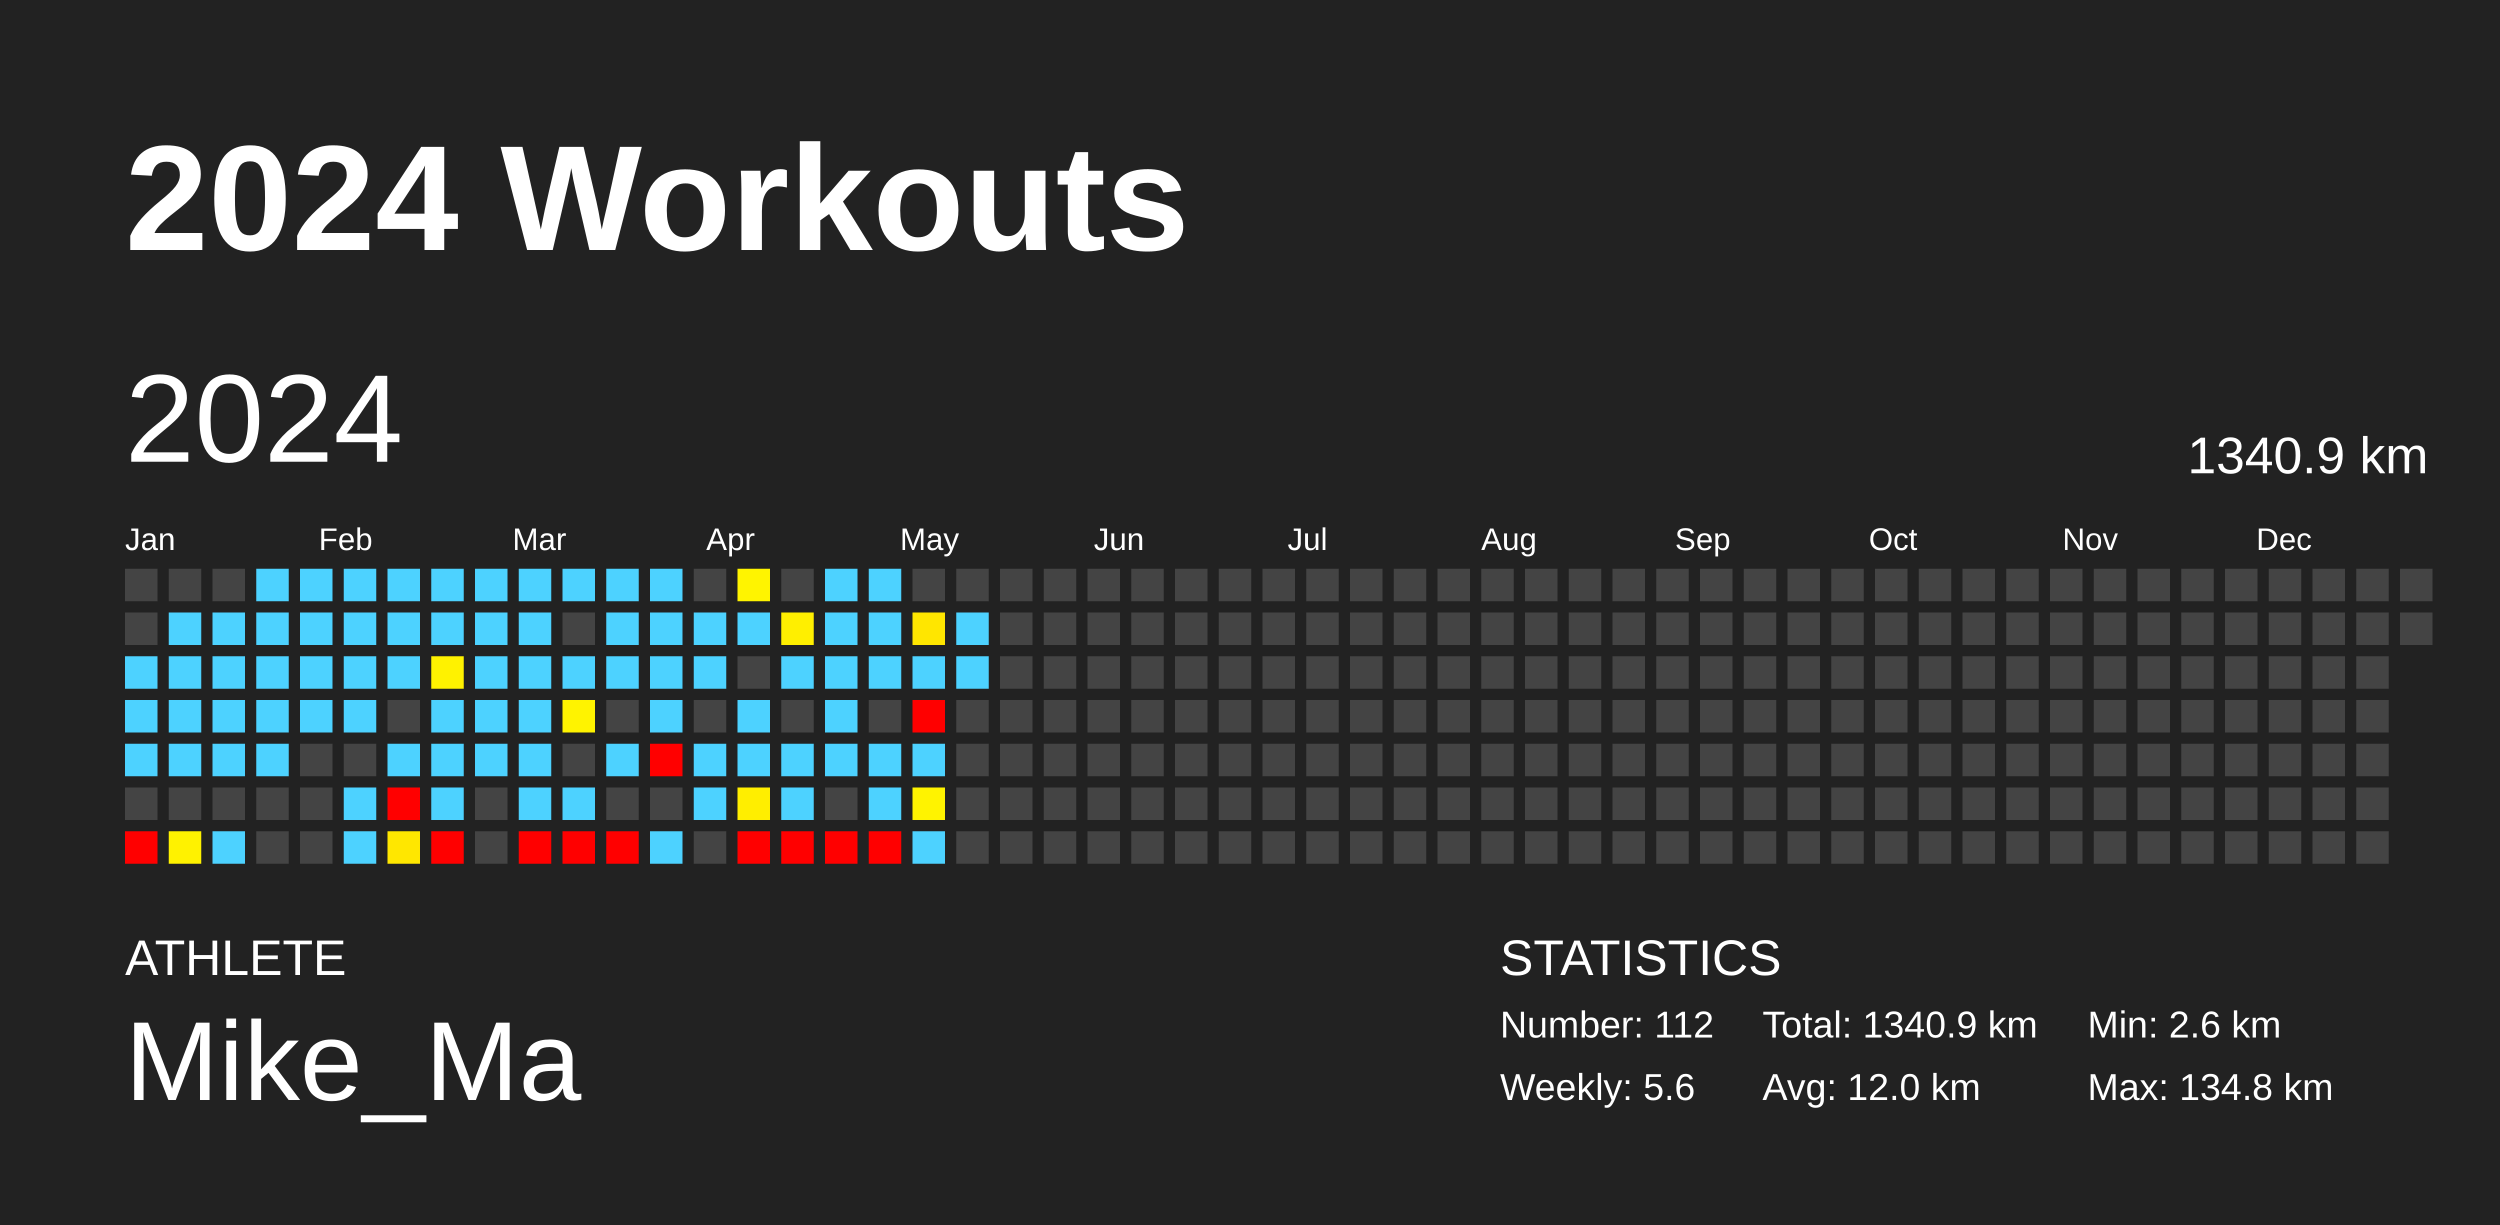
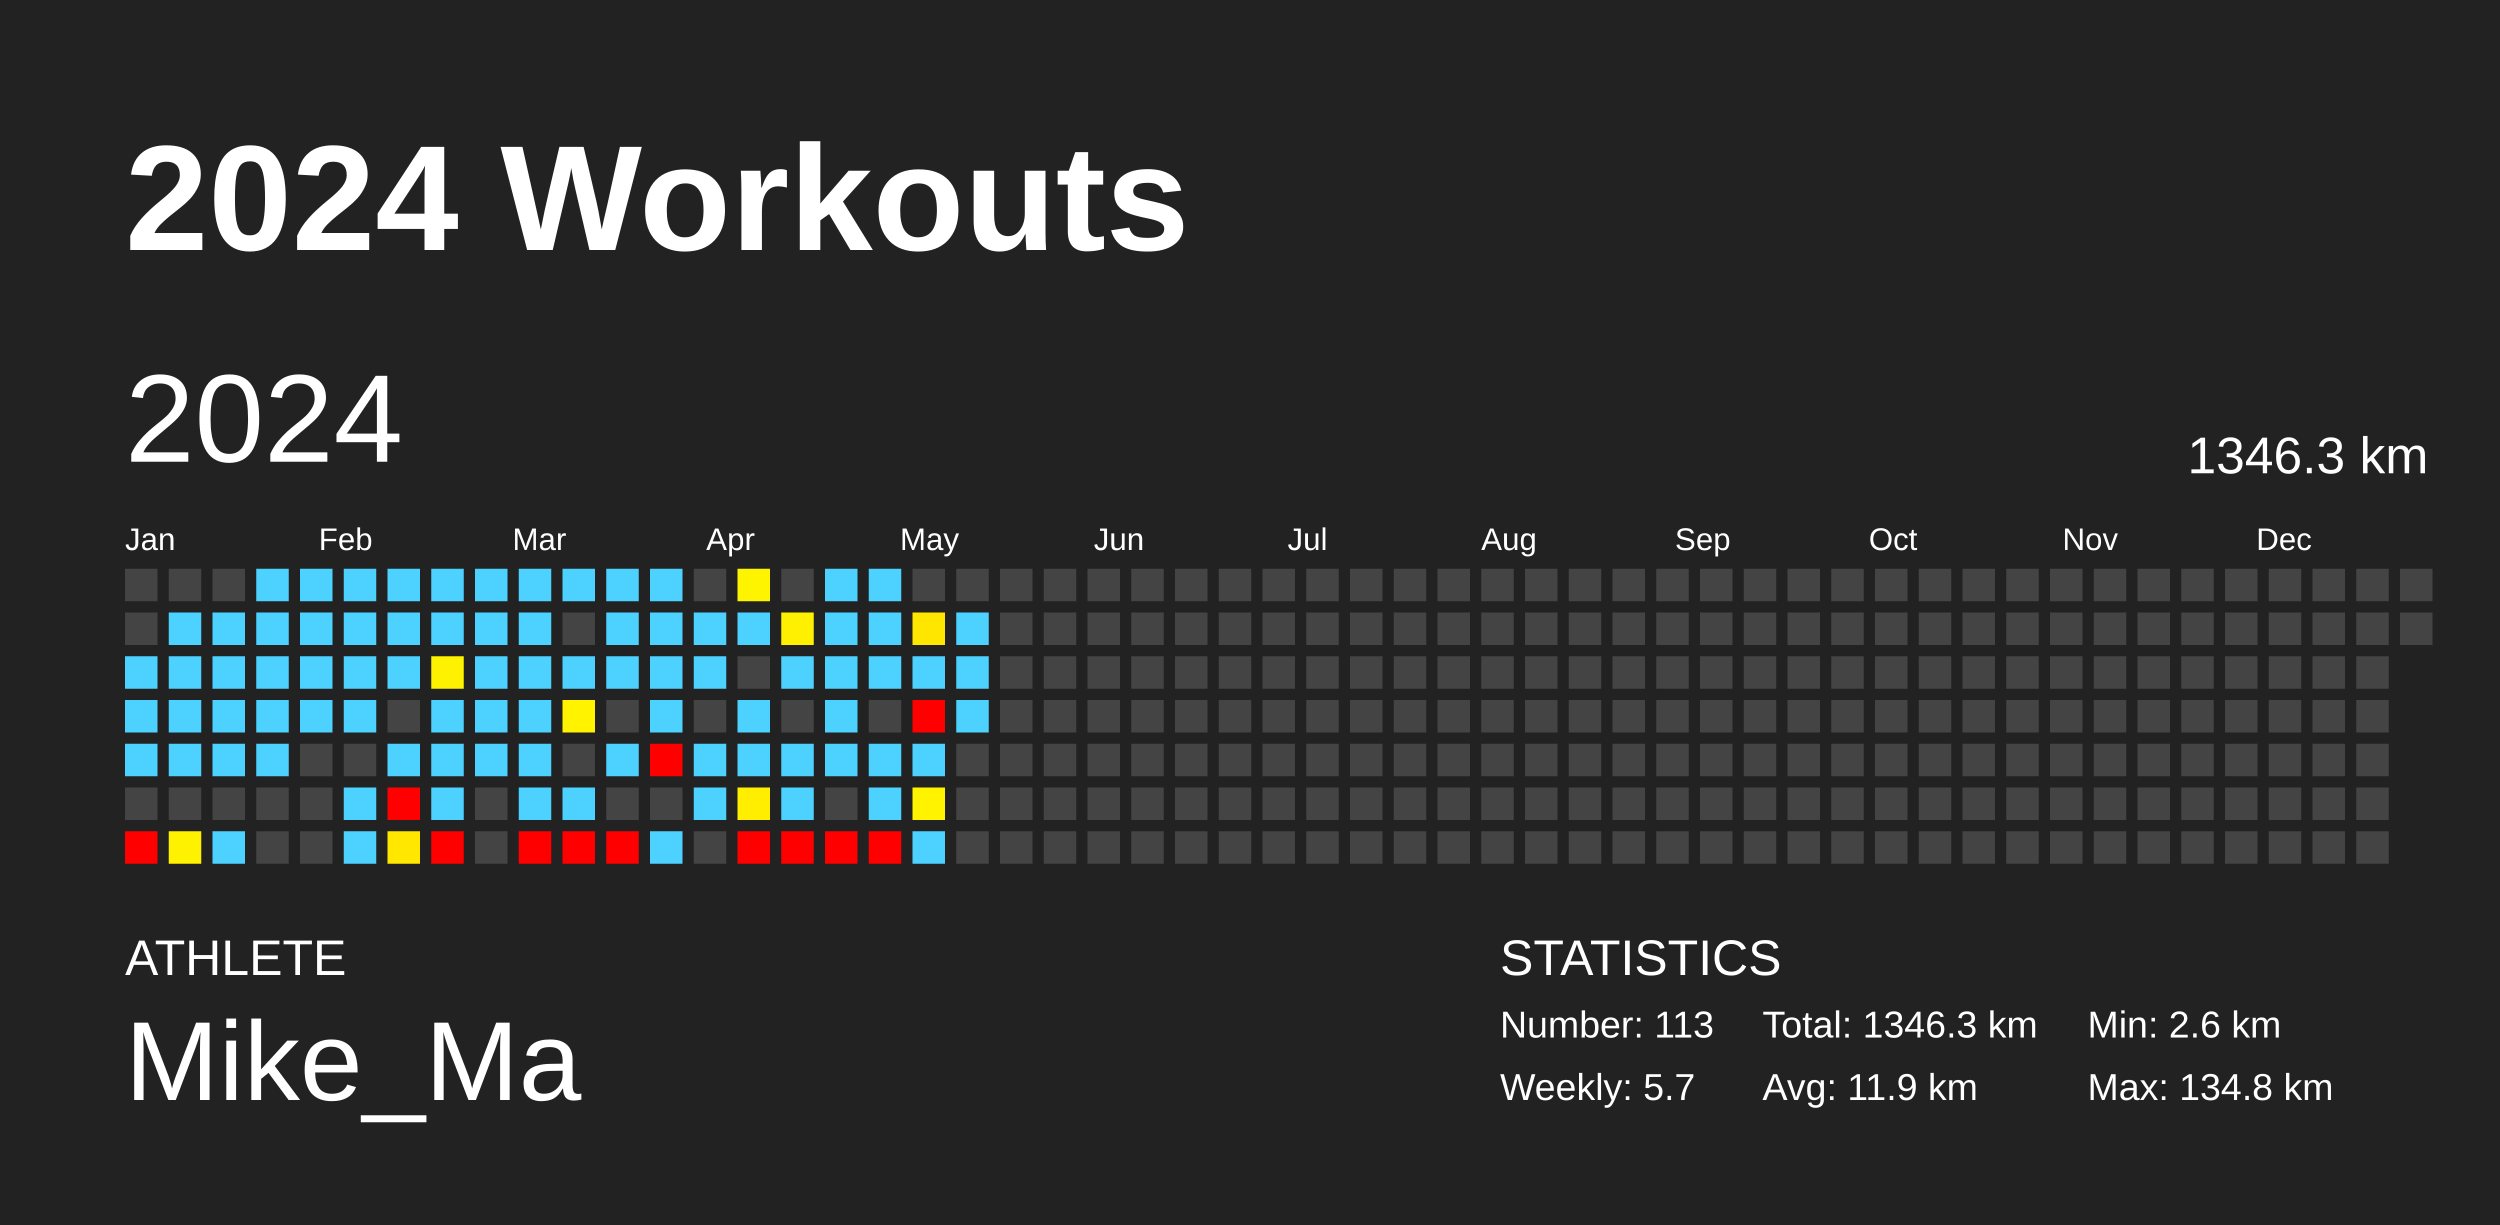
<svg xmlns="http://www.w3.org/2000/svg" baseProfile="full" height="98mm" version="1.1" viewBox="0,0,200,98" width="200mm">
  <defs />
  <rect fill="#222222" height="98" width="200" x="0" y="0" />
  <text fill="#FFFFFF" style="font-size:12px; font-family:Arial; font-weight:bold;" x="10" y="20">2024 Workouts</text>
  <text fill="#FFFFFF" style="font-size:4px; font-family:Arial" x="10" y="78">ATHLETE</text>
  <text fill="#FFFFFF" style="font-size:9px; font-family:Arial" x="10" y="88">Mike_Ma</text>
  <text fill="#FFFFFF" style="font-size:4px; font-family:Arial" x="120" y="78">STATISTICS</text>
-   <text fill="#FFFFFF" style="font-size:3px; font-family:Arial" x="120" y="83">Number: 112</text>
-   <text fill="#FFFFFF" style="font-size:3px; font-family:Arial" x="120" y="88">Weekly: 5.6</text>
-   <text fill="#FFFFFF" style="font-size:3px; font-family:Arial" x="141" y="83">Total: 1340.9 km</text>
-   <text fill="#FFFFFF" style="font-size:3px; font-family:Arial" x="141" y="88">Avg: 12.0 km</text>
+   <text fill="#FFFFFF" style="font-size:3px; font-family:Arial" x="120" y="83">Number: 113</text>
+   <text fill="#FFFFFF" style="font-size:3px; font-family:Arial" x="120" y="88">Weekly: 5.7</text>
+   <text fill="#FFFFFF" style="font-size:3px; font-family:Arial" x="141" y="83">Total: 1346.3 km</text>
+   <text fill="#FFFFFF" style="font-size:3px; font-family:Arial" x="141" y="88">Avg: 11.9 km</text>
  <text fill="#FFFFFF" style="font-size:3px; font-family:Arial" x="167" y="83">Min: 2.6 km</text>
  <text fill="#FFFFFF" style="font-size:3px; font-family:Arial" x="167" y="88">Max: 134.8 km</text>
  <text dominant-baseline="hanging" fill="#FFFFFF" style="font-size:10.0px; font-family:Arial;" x="10" y="30">2024</text>
-   <text dominant-baseline="hanging" fill="#FFFFFF" style="font-size:4.125px; font-family:Arial;" x="175" y="35">1340.9 km</text>
+   <text dominant-baseline="hanging" fill="#FFFFFF" style="font-size:4.125px; font-family:Arial;" x="175" y="35">1346.3 km</text>
  <text fill="#FFFFFF" style="font-size:2.5px; font-family:Arial" x="10.0" y="44">Jan</text>
  <text fill="#FFFFFF" style="font-size:2.5px; font-family:Arial" x="25.5" y="44">Feb</text>
  <text fill="#FFFFFF" style="font-size:2.5px; font-family:Arial" x="41.0" y="44">Mar</text>
  <text fill="#FFFFFF" style="font-size:2.5px; font-family:Arial" x="56.5" y="44">Apr</text>
  <text fill="#FFFFFF" style="font-size:2.5px; font-family:Arial" x="72.0" y="44">May</text>
  <text fill="#FFFFFF" style="font-size:2.5px; font-family:Arial" x="87.5" y="44">Jun</text>
  <text fill="#FFFFFF" style="font-size:2.5px; font-family:Arial" x="103.0" y="44">Jul</text>
  <text fill="#FFFFFF" style="font-size:2.5px; font-family:Arial" x="118.5" y="44">Aug</text>
  <text fill="#FFFFFF" style="font-size:2.5px; font-family:Arial" x="134.0" y="44">Sep</text>
  <text fill="#FFFFFF" style="font-size:2.5px; font-family:Arial" x="149.5" y="44">Oct</text>
  <text fill="#FFFFFF" style="font-size:2.5px; font-family:Arial" x="165.0" y="44">Nov</text>
  <text fill="#FFFFFF" style="font-size:2.5px; font-family:Arial" x="180.5" y="44">Dec</text>
  <rect fill="#444444" height="2.6" width="2.6" x="10.0" y="45.5" />
  <rect fill="#444444" height="2.6" width="2.6" x="10.0" y="49.0" />
  <rect fill="#4dd2ff" height="2.6" width="2.6" x="10.0" y="52.5" />
  <rect fill="#4dd2ff" height="2.6" width="2.6" x="10.0" y="56.0" />
  <rect fill="#4dd2ff" height="2.6" width="2.6" x="10.0" y="59.5" />
  <rect fill="#444444" height="2.6" width="2.6" x="10.0" y="63.0" />
  <rect fill="red" height="2.6" width="2.6" x="10.0" y="66.5" />
  <rect fill="#444444" height="2.6" width="2.6" x="13.5" y="45.5" />
  <rect fill="#4dd2ff" height="2.6" width="2.6" x="13.5" y="49.0" />
  <rect fill="#4dd2ff" height="2.6" width="2.6" x="13.5" y="52.5" />
  <rect fill="#4dd2ff" height="2.6" width="2.6" x="13.5" y="56.0" />
  <rect fill="#4dd2ff" height="2.6" width="2.6" x="13.5" y="59.5" />
  <rect fill="#444444" height="2.6" width="2.6" x="13.5" y="63.0" />
  <rect fill="#fff200" height="2.6" width="2.6" x="13.5" y="66.5" />
  <rect fill="#444444" height="2.6" width="2.6" x="17.0" y="45.5" />
  <rect fill="#4dd2ff" height="2.6" width="2.6" x="17.0" y="49.0" />
  <rect fill="#4dd2ff" height="2.6" width="2.6" x="17.0" y="52.5" />
  <rect fill="#4dd2ff" height="2.6" width="2.6" x="17.0" y="56.0" />
  <rect fill="#4dd2ff" height="2.6" width="2.6" x="17.0" y="59.5" />
  <rect fill="#444444" height="2.6" width="2.6" x="17.0" y="63.0" />
  <rect fill="#4dd2ff" height="2.6" width="2.6" x="17.0" y="66.5" />
  <rect fill="#4dd2ff" height="2.6" width="2.6" x="20.5" y="45.5" />
  <rect fill="#4dd2ff" height="2.6" width="2.6" x="20.5" y="49.0" />
  <rect fill="#4dd2ff" height="2.6" width="2.6" x="20.5" y="52.5" />
  <rect fill="#4dd2ff" height="2.6" width="2.6" x="20.5" y="56.0" />
  <rect fill="#4dd2ff" height="2.6" width="2.6" x="20.5" y="59.5" />
  <rect fill="#444444" height="2.6" width="2.6" x="20.5" y="63.0" />
  <rect fill="#444444" height="2.6" width="2.6" x="20.5" y="66.5" />
  <rect fill="#4dd2ff" height="2.6" width="2.6" x="24.0" y="45.5" />
  <rect fill="#4dd2ff" height="2.6" width="2.6" x="24.0" y="49.0" />
  <rect fill="#4dd2ff" height="2.6" width="2.6" x="24.0" y="52.5" />
  <rect fill="#4dd2ff" height="2.6" width="2.6" x="24.0" y="56.0" />
  <rect fill="#444444" height="2.6" width="2.6" x="24.0" y="59.5" />
  <rect fill="#444444" height="2.6" width="2.6" x="24.0" y="63.0" />
  <rect fill="#444444" height="2.6" width="2.6" x="24.0" y="66.5" />
  <rect fill="#4dd2ff" height="2.6" width="2.6" x="27.5" y="45.5" />
  <rect fill="#4dd2ff" height="2.6" width="2.6" x="27.5" y="49.0" />
  <rect fill="#4dd2ff" height="2.6" width="2.6" x="27.5" y="52.5" />
  <rect fill="#4dd2ff" height="2.6" width="2.6" x="27.5" y="56.0" />
  <rect fill="#444444" height="2.6" width="2.6" x="27.5" y="59.5" />
  <rect fill="#4dd2ff" height="2.6" width="2.6" x="27.5" y="63.0" />
  <rect fill="#4dd2ff" height="2.6" width="2.6" x="27.5" y="66.5" />
  <rect fill="#4dd2ff" height="2.6" width="2.6" x="31.0" y="45.5" />
  <rect fill="#4dd2ff" height="2.6" width="2.6" x="31.0" y="49.0" />
  <rect fill="#4dd2ff" height="2.6" width="2.6" x="31.0" y="52.5" />
  <rect fill="#444444" height="2.6" width="2.6" x="31.0" y="56.0" />
  <rect fill="#4dd2ff" height="2.6" width="2.6" x="31.0" y="59.5" />
  <rect fill="red" height="2.6" width="2.6" x="31.0" y="63.0" />
  <rect fill="#ffe700" height="2.6" width="2.6" x="31.0" y="66.5" />
  <rect fill="#4dd2ff" height="2.6" width="2.6" x="34.5" y="45.5" />
  <rect fill="#4dd2ff" height="2.6" width="2.6" x="34.5" y="49.0" />
  <rect fill="#fff200" height="2.6" width="2.6" x="34.5" y="52.5" />
  <rect fill="#4dd2ff" height="2.6" width="2.6" x="34.5" y="56.0" />
  <rect fill="#4dd2ff" height="2.6" width="2.6" x="34.5" y="59.5" />
  <rect fill="#4dd2ff" height="2.6" width="2.6" x="34.5" y="63.0" />
  <rect fill="red" height="2.6" width="2.6" x="34.5" y="66.5" />
  <rect fill="#4dd2ff" height="2.6" width="2.6" x="38.0" y="45.5" />
  <rect fill="#4dd2ff" height="2.6" width="2.6" x="38.0" y="49.0" />
  <rect fill="#4dd2ff" height="2.6" width="2.6" x="38.0" y="52.5" />
  <rect fill="#4dd2ff" height="2.6" width="2.6" x="38.0" y="56.0" />
  <rect fill="#4dd2ff" height="2.6" width="2.6" x="38.0" y="59.5" />
  <rect fill="#444444" height="2.6" width="2.6" x="38.0" y="63.0" />
  <rect fill="#444444" height="2.6" width="2.6" x="38.0" y="66.5" />
  <rect fill="#4dd2ff" height="2.6" width="2.6" x="41.5" y="45.5" />
  <rect fill="#4dd2ff" height="2.6" width="2.6" x="41.5" y="49.0" />
  <rect fill="#4dd2ff" height="2.6" width="2.6" x="41.5" y="52.5" />
  <rect fill="#4dd2ff" height="2.6" width="2.6" x="41.5" y="56.0" />
  <rect fill="#4dd2ff" height="2.6" width="2.6" x="41.5" y="59.5" />
  <rect fill="#4dd2ff" height="2.6" width="2.6" x="41.5" y="63.0" />
  <rect fill="red" height="2.6" width="2.6" x="41.5" y="66.5" />
  <rect fill="#4dd2ff" height="2.6" width="2.6" x="45.0" y="45.5" />
  <rect fill="#444444" height="2.6" width="2.6" x="45.0" y="49.0" />
  <rect fill="#4dd2ff" height="2.6" width="2.6" x="45.0" y="52.5" />
  <rect fill="#fff300" height="2.6" width="2.6" x="45.0" y="56.0" />
  <rect fill="#444444" height="2.6" width="2.6" x="45.0" y="59.5" />
  <rect fill="#4dd2ff" height="2.6" width="2.6" x="45.0" y="63.0" />
  <rect fill="red" height="2.6" width="2.6" x="45.0" y="66.5" />
  <rect fill="#4dd2ff" height="2.6" width="2.6" x="48.5" y="45.5" />
  <rect fill="#4dd2ff" height="2.6" width="2.6" x="48.5" y="49.0" />
  <rect fill="#4dd2ff" height="2.6" width="2.6" x="48.5" y="52.5" />
  <rect fill="#444444" height="2.6" width="2.6" x="48.5" y="56.0" />
  <rect fill="#4dd2ff" height="2.6" width="2.6" x="48.5" y="59.5" />
  <rect fill="#444444" height="2.6" width="2.6" x="48.5" y="63.0" />
  <rect fill="red" height="2.6" width="2.6" x="48.5" y="66.5" />
  <rect fill="#4dd2ff" height="2.6" width="2.6" x="52.0" y="45.5" />
  <rect fill="#4dd2ff" height="2.6" width="2.6" x="52.0" y="49.0" />
  <rect fill="#4dd2ff" height="2.6" width="2.6" x="52.0" y="52.5" />
  <rect fill="#4dd2ff" height="2.6" width="2.6" x="52.0" y="56.0" />
  <rect fill="red" height="2.6" width="2.6" x="52.0" y="59.5" />
  <rect fill="#444444" height="2.6" width="2.6" x="52.0" y="63.0" />
  <rect fill="#4dd2ff" height="2.6" width="2.6" x="52.0" y="66.5" />
  <rect fill="#444444" height="2.6" width="2.6" x="55.5" y="45.5" />
  <rect fill="#4dd2ff" height="2.6" width="2.6" x="55.5" y="49.0" />
  <rect fill="#4dd2ff" height="2.6" width="2.6" x="55.5" y="52.5" />
  <rect fill="#444444" height="2.6" width="2.6" x="55.5" y="56.0" />
  <rect fill="#4dd2ff" height="2.6" width="2.6" x="55.5" y="59.5" />
  <rect fill="#4dd2ff" height="2.6" width="2.6" x="55.5" y="63.0" />
  <rect fill="#444444" height="2.6" width="2.6" x="55.5" y="66.5" />
  <rect fill="#fff400" height="2.6" width="2.6" x="59.0" y="45.5" />
  <rect fill="#4dd2ff" height="2.6" width="2.6" x="59.0" y="49.0" />
  <rect fill="#444444" height="2.6" width="2.6" x="59.0" y="52.5" />
  <rect fill="#4dd2ff" height="2.6" width="2.6" x="59.0" y="56.0" />
  <rect fill="#4dd2ff" height="2.6" width="2.6" x="59.0" y="59.5" />
  <rect fill="#ffee00" height="2.6" width="2.6" x="59.0" y="63.0" />
  <rect fill="red" height="2.6" width="2.6" x="59.0" y="66.5" />
  <rect fill="#444444" height="2.6" width="2.6" x="62.5" y="45.5" />
  <rect fill="#ffef00" height="2.6" width="2.6" x="62.5" y="49.0" />
  <rect fill="#4dd2ff" height="2.6" width="2.6" x="62.5" y="52.5" />
  <rect fill="#444444" height="2.6" width="2.6" x="62.5" y="56.0" />
  <rect fill="#4dd2ff" height="2.6" width="2.6" x="62.5" y="59.5" />
  <rect fill="#4dd2ff" height="2.6" width="2.6" x="62.5" y="63.0" />
  <rect fill="red" height="2.6" width="2.6" x="62.5" y="66.5" />
  <rect fill="#4dd2ff" height="2.6" width="2.6" x="66.0" y="45.5" />
  <rect fill="#4dd2ff" height="2.6" width="2.6" x="66.0" y="49.0" />
  <rect fill="#4dd2ff" height="2.6" width="2.6" x="66.0" y="52.5" />
  <rect fill="#4dd2ff" height="2.6" width="2.6" x="66.0" y="56.0" />
  <rect fill="#4dd2ff" height="2.6" width="2.6" x="66.0" y="59.5" />
  <rect fill="#444444" height="2.6" width="2.6" x="66.0" y="63.0" />
  <rect fill="red" height="2.6" width="2.6" x="66.0" y="66.5" />
  <rect fill="#4dd2ff" height="2.6" width="2.6" x="69.5" y="45.5" />
  <rect fill="#4dd2ff" height="2.6" width="2.6" x="69.5" y="49.0" />
  <rect fill="#4dd2ff" height="2.6" width="2.6" x="69.5" y="52.5" />
  <rect fill="#444444" height="2.6" width="2.6" x="69.5" y="56.0" />
  <rect fill="#4dd2ff" height="2.6" width="2.6" x="69.5" y="59.5" />
  <rect fill="#4dd2ff" height="2.6" width="2.6" x="69.5" y="63.0" />
  <rect fill="red" height="2.6" width="2.6" x="69.5" y="66.5" />
  <rect fill="#444444" height="2.6" width="2.6" x="73.0" y="45.5" />
  <rect fill="#ffe600" height="2.6" width="2.6" x="73.0" y="49.0" />
  <rect fill="#4dd2ff" height="2.6" width="2.6" x="73.0" y="52.5" />
  <rect fill="red" height="2.6" width="2.6" x="73.0" y="56.0" />
  <rect fill="#4dd2ff" height="2.6" width="2.6" x="73.0" y="59.5" />
  <rect fill="#fff300" height="2.6" width="2.6" x="73.0" y="63.0" />
  <rect fill="#4dd2ff" height="2.6" width="2.6" x="73.0" y="66.5" />
  <rect fill="#444444" height="2.6" width="2.6" x="76.5" y="45.5" />
  <rect fill="#4dd2ff" height="2.6" width="2.6" x="76.5" y="49.0" />
  <rect fill="#4dd2ff" height="2.6" width="2.6" x="76.5" y="52.5" />
-   <rect fill="#444444" height="2.6" width="2.6" x="76.5" y="56.0" />
+   <rect fill="#4dd2ff" height="2.6" width="2.6" x="76.5" y="56.0" />
  <rect fill="#444444" height="2.6" width="2.6" x="76.5" y="59.5" />
  <rect fill="#444444" height="2.6" width="2.6" x="76.5" y="63.0" />
  <rect fill="#444444" height="2.6" width="2.6" x="76.5" y="66.5" />
  <rect fill="#444444" height="2.6" width="2.6" x="80.0" y="45.5" />
  <rect fill="#444444" height="2.6" width="2.6" x="80.0" y="49.0" />
  <rect fill="#444444" height="2.6" width="2.6" x="80.0" y="52.5" />
  <rect fill="#444444" height="2.6" width="2.6" x="80.0" y="56.0" />
  <rect fill="#444444" height="2.6" width="2.6" x="80.0" y="59.5" />
  <rect fill="#444444" height="2.6" width="2.6" x="80.0" y="63.0" />
  <rect fill="#444444" height="2.6" width="2.6" x="80.0" y="66.5" />
  <rect fill="#444444" height="2.6" width="2.6" x="83.5" y="45.5" />
  <rect fill="#444444" height="2.6" width="2.6" x="83.5" y="49.0" />
  <rect fill="#444444" height="2.6" width="2.6" x="83.5" y="52.5" />
  <rect fill="#444444" height="2.6" width="2.6" x="83.5" y="56.0" />
  <rect fill="#444444" height="2.6" width="2.6" x="83.5" y="59.5" />
  <rect fill="#444444" height="2.6" width="2.6" x="83.5" y="63.0" />
  <rect fill="#444444" height="2.6" width="2.6" x="83.5" y="66.5" />
  <rect fill="#444444" height="2.6" width="2.6" x="87.0" y="45.5" />
  <rect fill="#444444" height="2.6" width="2.6" x="87.0" y="49.0" />
  <rect fill="#444444" height="2.6" width="2.6" x="87.0" y="52.5" />
  <rect fill="#444444" height="2.6" width="2.6" x="87.0" y="56.0" />
  <rect fill="#444444" height="2.6" width="2.6" x="87.0" y="59.5" />
  <rect fill="#444444" height="2.6" width="2.6" x="87.0" y="63.0" />
  <rect fill="#444444" height="2.6" width="2.6" x="87.0" y="66.5" />
  <rect fill="#444444" height="2.6" width="2.6" x="90.5" y="45.5" />
  <rect fill="#444444" height="2.6" width="2.6" x="90.5" y="49.0" />
  <rect fill="#444444" height="2.6" width="2.6" x="90.5" y="52.5" />
  <rect fill="#444444" height="2.6" width="2.6" x="90.5" y="56.0" />
  <rect fill="#444444" height="2.6" width="2.6" x="90.5" y="59.5" />
  <rect fill="#444444" height="2.6" width="2.6" x="90.5" y="63.0" />
  <rect fill="#444444" height="2.6" width="2.6" x="90.5" y="66.5" />
  <rect fill="#444444" height="2.6" width="2.6" x="94.0" y="45.5" />
  <rect fill="#444444" height="2.6" width="2.6" x="94.0" y="49.0" />
  <rect fill="#444444" height="2.6" width="2.6" x="94.0" y="52.5" />
  <rect fill="#444444" height="2.6" width="2.6" x="94.0" y="56.0" />
  <rect fill="#444444" height="2.6" width="2.6" x="94.0" y="59.5" />
  <rect fill="#444444" height="2.6" width="2.6" x="94.0" y="63.0" />
  <rect fill="#444444" height="2.6" width="2.6" x="94.0" y="66.5" />
  <rect fill="#444444" height="2.6" width="2.6" x="97.5" y="45.5" />
  <rect fill="#444444" height="2.6" width="2.6" x="97.5" y="49.0" />
  <rect fill="#444444" height="2.6" width="2.6" x="97.5" y="52.5" />
  <rect fill="#444444" height="2.6" width="2.6" x="97.5" y="56.0" />
  <rect fill="#444444" height="2.6" width="2.6" x="97.5" y="59.5" />
  <rect fill="#444444" height="2.6" width="2.6" x="97.5" y="63.0" />
  <rect fill="#444444" height="2.6" width="2.6" x="97.5" y="66.5" />
  <rect fill="#444444" height="2.6" width="2.6" x="101.0" y="45.5" />
  <rect fill="#444444" height="2.6" width="2.6" x="101.0" y="49.0" />
  <rect fill="#444444" height="2.6" width="2.6" x="101.0" y="52.5" />
  <rect fill="#444444" height="2.6" width="2.6" x="101.0" y="56.0" />
  <rect fill="#444444" height="2.6" width="2.6" x="101.0" y="59.5" />
  <rect fill="#444444" height="2.6" width="2.6" x="101.0" y="63.0" />
  <rect fill="#444444" height="2.6" width="2.6" x="101.0" y="66.5" />
  <rect fill="#444444" height="2.6" width="2.6" x="104.5" y="45.5" />
  <rect fill="#444444" height="2.6" width="2.6" x="104.5" y="49.0" />
  <rect fill="#444444" height="2.6" width="2.6" x="104.5" y="52.5" />
  <rect fill="#444444" height="2.6" width="2.6" x="104.5" y="56.0" />
  <rect fill="#444444" height="2.6" width="2.6" x="104.5" y="59.5" />
  <rect fill="#444444" height="2.6" width="2.6" x="104.5" y="63.0" />
  <rect fill="#444444" height="2.6" width="2.6" x="104.5" y="66.5" />
  <rect fill="#444444" height="2.6" width="2.6" x="108.0" y="45.5" />
  <rect fill="#444444" height="2.6" width="2.6" x="108.0" y="49.0" />
  <rect fill="#444444" height="2.6" width="2.6" x="108.0" y="52.5" />
  <rect fill="#444444" height="2.6" width="2.6" x="108.0" y="56.0" />
  <rect fill="#444444" height="2.6" width="2.6" x="108.0" y="59.5" />
  <rect fill="#444444" height="2.6" width="2.6" x="108.0" y="63.0" />
  <rect fill="#444444" height="2.6" width="2.6" x="108.0" y="66.5" />
  <rect fill="#444444" height="2.6" width="2.6" x="111.5" y="45.5" />
  <rect fill="#444444" height="2.6" width="2.6" x="111.5" y="49.0" />
  <rect fill="#444444" height="2.6" width="2.6" x="111.5" y="52.5" />
  <rect fill="#444444" height="2.6" width="2.6" x="111.5" y="56.0" />
  <rect fill="#444444" height="2.6" width="2.6" x="111.5" y="59.5" />
  <rect fill="#444444" height="2.6" width="2.6" x="111.5" y="63.0" />
  <rect fill="#444444" height="2.6" width="2.6" x="111.5" y="66.5" />
  <rect fill="#444444" height="2.6" width="2.6" x="115.0" y="45.5" />
  <rect fill="#444444" height="2.6" width="2.6" x="115.0" y="49.0" />
  <rect fill="#444444" height="2.6" width="2.6" x="115.0" y="52.5" />
  <rect fill="#444444" height="2.6" width="2.6" x="115.0" y="56.0" />
  <rect fill="#444444" height="2.6" width="2.6" x="115.0" y="59.5" />
  <rect fill="#444444" height="2.6" width="2.6" x="115.0" y="63.0" />
  <rect fill="#444444" height="2.6" width="2.6" x="115.0" y="66.5" />
  <rect fill="#444444" height="2.6" width="2.6" x="118.5" y="45.5" />
  <rect fill="#444444" height="2.6" width="2.6" x="118.5" y="49.0" />
  <rect fill="#444444" height="2.6" width="2.6" x="118.5" y="52.5" />
  <rect fill="#444444" height="2.6" width="2.6" x="118.5" y="56.0" />
  <rect fill="#444444" height="2.6" width="2.6" x="118.5" y="59.5" />
  <rect fill="#444444" height="2.6" width="2.6" x="118.5" y="63.0" />
  <rect fill="#444444" height="2.6" width="2.6" x="118.5" y="66.5" />
  <rect fill="#444444" height="2.6" width="2.6" x="122.0" y="45.5" />
  <rect fill="#444444" height="2.6" width="2.6" x="122.0" y="49.0" />
  <rect fill="#444444" height="2.6" width="2.6" x="122.0" y="52.5" />
  <rect fill="#444444" height="2.6" width="2.6" x="122.0" y="56.0" />
  <rect fill="#444444" height="2.6" width="2.6" x="122.0" y="59.5" />
  <rect fill="#444444" height="2.6" width="2.6" x="122.0" y="63.0" />
  <rect fill="#444444" height="2.6" width="2.6" x="122.0" y="66.5" />
  <rect fill="#444444" height="2.6" width="2.6" x="125.5" y="45.5" />
  <rect fill="#444444" height="2.6" width="2.6" x="125.5" y="49.0" />
  <rect fill="#444444" height="2.6" width="2.6" x="125.5" y="52.5" />
  <rect fill="#444444" height="2.6" width="2.6" x="125.5" y="56.0" />
  <rect fill="#444444" height="2.6" width="2.6" x="125.5" y="59.5" />
  <rect fill="#444444" height="2.6" width="2.6" x="125.5" y="63.0" />
  <rect fill="#444444" height="2.6" width="2.6" x="125.5" y="66.5" />
  <rect fill="#444444" height="2.6" width="2.6" x="129.0" y="45.5" />
  <rect fill="#444444" height="2.6" width="2.6" x="129.0" y="49.0" />
  <rect fill="#444444" height="2.6" width="2.6" x="129.0" y="52.5" />
  <rect fill="#444444" height="2.6" width="2.6" x="129.0" y="56.0" />
  <rect fill="#444444" height="2.6" width="2.6" x="129.0" y="59.5" />
  <rect fill="#444444" height="2.6" width="2.6" x="129.0" y="63.0" />
  <rect fill="#444444" height="2.6" width="2.6" x="129.0" y="66.5" />
  <rect fill="#444444" height="2.6" width="2.6" x="132.5" y="45.5" />
  <rect fill="#444444" height="2.6" width="2.6" x="132.5" y="49.0" />
  <rect fill="#444444" height="2.6" width="2.6" x="132.5" y="52.5" />
  <rect fill="#444444" height="2.6" width="2.6" x="132.5" y="56.0" />
  <rect fill="#444444" height="2.6" width="2.6" x="132.5" y="59.5" />
  <rect fill="#444444" height="2.6" width="2.6" x="132.5" y="63.0" />
  <rect fill="#444444" height="2.6" width="2.6" x="132.5" y="66.5" />
  <rect fill="#444444" height="2.6" width="2.6" x="136.0" y="45.5" />
  <rect fill="#444444" height="2.6" width="2.6" x="136.0" y="49.0" />
  <rect fill="#444444" height="2.6" width="2.6" x="136.0" y="52.5" />
  <rect fill="#444444" height="2.6" width="2.6" x="136.0" y="56.0" />
  <rect fill="#444444" height="2.6" width="2.6" x="136.0" y="59.5" />
  <rect fill="#444444" height="2.6" width="2.6" x="136.0" y="63.0" />
  <rect fill="#444444" height="2.6" width="2.6" x="136.0" y="66.5" />
  <rect fill="#444444" height="2.6" width="2.6" x="139.5" y="45.5" />
  <rect fill="#444444" height="2.6" width="2.6" x="139.5" y="49.0" />
  <rect fill="#444444" height="2.6" width="2.6" x="139.5" y="52.5" />
  <rect fill="#444444" height="2.6" width="2.6" x="139.5" y="56.0" />
  <rect fill="#444444" height="2.6" width="2.6" x="139.5" y="59.5" />
  <rect fill="#444444" height="2.6" width="2.6" x="139.5" y="63.0" />
  <rect fill="#444444" height="2.6" width="2.6" x="139.5" y="66.5" />
  <rect fill="#444444" height="2.6" width="2.6" x="143.0" y="45.5" />
  <rect fill="#444444" height="2.6" width="2.6" x="143.0" y="49.0" />
  <rect fill="#444444" height="2.6" width="2.6" x="143.0" y="52.5" />
  <rect fill="#444444" height="2.6" width="2.6" x="143.0" y="56.0" />
  <rect fill="#444444" height="2.6" width="2.6" x="143.0" y="59.5" />
  <rect fill="#444444" height="2.6" width="2.6" x="143.0" y="63.0" />
  <rect fill="#444444" height="2.6" width="2.6" x="143.0" y="66.5" />
  <rect fill="#444444" height="2.6" width="2.6" x="146.5" y="45.5" />
  <rect fill="#444444" height="2.6" width="2.6" x="146.5" y="49.0" />
  <rect fill="#444444" height="2.6" width="2.6" x="146.5" y="52.5" />
  <rect fill="#444444" height="2.6" width="2.6" x="146.5" y="56.0" />
  <rect fill="#444444" height="2.6" width="2.6" x="146.5" y="59.5" />
  <rect fill="#444444" height="2.6" width="2.6" x="146.5" y="63.0" />
  <rect fill="#444444" height="2.6" width="2.6" x="146.5" y="66.5" />
  <rect fill="#444444" height="2.6" width="2.6" x="150.0" y="45.5" />
  <rect fill="#444444" height="2.6" width="2.6" x="150.0" y="49.0" />
  <rect fill="#444444" height="2.6" width="2.6" x="150.0" y="52.5" />
  <rect fill="#444444" height="2.6" width="2.6" x="150.0" y="56.0" />
  <rect fill="#444444" height="2.6" width="2.6" x="150.0" y="59.5" />
  <rect fill="#444444" height="2.6" width="2.6" x="150.0" y="63.0" />
  <rect fill="#444444" height="2.6" width="2.6" x="150.0" y="66.5" />
  <rect fill="#444444" height="2.6" width="2.6" x="153.5" y="45.5" />
  <rect fill="#444444" height="2.6" width="2.6" x="153.5" y="49.0" />
  <rect fill="#444444" height="2.6" width="2.6" x="153.5" y="52.5" />
  <rect fill="#444444" height="2.6" width="2.6" x="153.5" y="56.0" />
  <rect fill="#444444" height="2.6" width="2.6" x="153.5" y="59.5" />
  <rect fill="#444444" height="2.6" width="2.6" x="153.5" y="63.0" />
  <rect fill="#444444" height="2.6" width="2.6" x="153.5" y="66.5" />
  <rect fill="#444444" height="2.6" width="2.6" x="157.0" y="45.5" />
  <rect fill="#444444" height="2.6" width="2.6" x="157.0" y="49.0" />
  <rect fill="#444444" height="2.6" width="2.6" x="157.0" y="52.5" />
  <rect fill="#444444" height="2.6" width="2.6" x="157.0" y="56.0" />
  <rect fill="#444444" height="2.6" width="2.6" x="157.0" y="59.5" />
  <rect fill="#444444" height="2.6" width="2.6" x="157.0" y="63.0" />
  <rect fill="#444444" height="2.6" width="2.6" x="157.0" y="66.5" />
  <rect fill="#444444" height="2.6" width="2.6" x="160.5" y="45.5" />
  <rect fill="#444444" height="2.6" width="2.6" x="160.5" y="49.0" />
  <rect fill="#444444" height="2.6" width="2.6" x="160.5" y="52.5" />
  <rect fill="#444444" height="2.6" width="2.6" x="160.5" y="56.0" />
  <rect fill="#444444" height="2.6" width="2.6" x="160.5" y="59.5" />
  <rect fill="#444444" height="2.6" width="2.6" x="160.5" y="63.0" />
  <rect fill="#444444" height="2.6" width="2.6" x="160.5" y="66.5" />
  <rect fill="#444444" height="2.6" width="2.6" x="164.0" y="45.5" />
  <rect fill="#444444" height="2.6" width="2.6" x="164.0" y="49.0" />
  <rect fill="#444444" height="2.6" width="2.6" x="164.0" y="52.5" />
  <rect fill="#444444" height="2.6" width="2.6" x="164.0" y="56.0" />
  <rect fill="#444444" height="2.6" width="2.6" x="164.0" y="59.5" />
  <rect fill="#444444" height="2.6" width="2.6" x="164.0" y="63.0" />
  <rect fill="#444444" height="2.6" width="2.6" x="164.0" y="66.5" />
  <rect fill="#444444" height="2.6" width="2.6" x="167.5" y="45.5" />
  <rect fill="#444444" height="2.6" width="2.6" x="167.5" y="49.0" />
  <rect fill="#444444" height="2.6" width="2.6" x="167.5" y="52.5" />
  <rect fill="#444444" height="2.6" width="2.6" x="167.5" y="56.0" />
  <rect fill="#444444" height="2.6" width="2.6" x="167.5" y="59.5" />
  <rect fill="#444444" height="2.6" width="2.6" x="167.5" y="63.0" />
  <rect fill="#444444" height="2.6" width="2.6" x="167.5" y="66.5" />
  <rect fill="#444444" height="2.6" width="2.6" x="171.0" y="45.5" />
  <rect fill="#444444" height="2.6" width="2.6" x="171.0" y="49.0" />
  <rect fill="#444444" height="2.6" width="2.6" x="171.0" y="52.5" />
  <rect fill="#444444" height="2.6" width="2.6" x="171.0" y="56.0" />
  <rect fill="#444444" height="2.6" width="2.6" x="171.0" y="59.5" />
  <rect fill="#444444" height="2.6" width="2.6" x="171.0" y="63.0" />
  <rect fill="#444444" height="2.6" width="2.6" x="171.0" y="66.5" />
  <rect fill="#444444" height="2.6" width="2.6" x="174.5" y="45.5" />
  <rect fill="#444444" height="2.6" width="2.6" x="174.5" y="49.0" />
  <rect fill="#444444" height="2.6" width="2.6" x="174.5" y="52.5" />
  <rect fill="#444444" height="2.6" width="2.6" x="174.5" y="56.0" />
  <rect fill="#444444" height="2.6" width="2.6" x="174.5" y="59.5" />
  <rect fill="#444444" height="2.6" width="2.6" x="174.5" y="63.0" />
  <rect fill="#444444" height="2.6" width="2.6" x="174.5" y="66.5" />
  <rect fill="#444444" height="2.6" width="2.6" x="178.0" y="45.5" />
  <rect fill="#444444" height="2.6" width="2.6" x="178.0" y="49.0" />
  <rect fill="#444444" height="2.6" width="2.6" x="178.0" y="52.5" />
  <rect fill="#444444" height="2.6" width="2.6" x="178.0" y="56.0" />
  <rect fill="#444444" height="2.6" width="2.6" x="178.0" y="59.5" />
  <rect fill="#444444" height="2.6" width="2.6" x="178.0" y="63.0" />
  <rect fill="#444444" height="2.6" width="2.6" x="178.0" y="66.5" />
  <rect fill="#444444" height="2.6" width="2.6" x="181.5" y="45.5" />
  <rect fill="#444444" height="2.6" width="2.6" x="181.5" y="49.0" />
  <rect fill="#444444" height="2.6" width="2.6" x="181.5" y="52.5" />
  <rect fill="#444444" height="2.6" width="2.6" x="181.5" y="56.0" />
  <rect fill="#444444" height="2.6" width="2.6" x="181.5" y="59.5" />
  <rect fill="#444444" height="2.6" width="2.6" x="181.5" y="63.0" />
  <rect fill="#444444" height="2.6" width="2.6" x="181.5" y="66.5" />
  <rect fill="#444444" height="2.6" width="2.6" x="185.0" y="45.5" />
  <rect fill="#444444" height="2.6" width="2.6" x="185.0" y="49.0" />
  <rect fill="#444444" height="2.6" width="2.6" x="185.0" y="52.5" />
  <rect fill="#444444" height="2.6" width="2.6" x="185.0" y="56.0" />
  <rect fill="#444444" height="2.6" width="2.6" x="185.0" y="59.5" />
  <rect fill="#444444" height="2.6" width="2.6" x="185.0" y="63.0" />
  <rect fill="#444444" height="2.6" width="2.6" x="185.0" y="66.5" />
  <rect fill="#444444" height="2.6" width="2.6" x="188.5" y="45.5" />
  <rect fill="#444444" height="2.6" width="2.6" x="188.5" y="49.0" />
  <rect fill="#444444" height="2.6" width="2.6" x="188.5" y="52.5" />
  <rect fill="#444444" height="2.6" width="2.6" x="188.5" y="56.0" />
  <rect fill="#444444" height="2.6" width="2.6" x="188.5" y="59.5" />
  <rect fill="#444444" height="2.6" width="2.6" x="188.5" y="63.0" />
  <rect fill="#444444" height="2.6" width="2.6" x="188.5" y="66.5" />
  <rect fill="#444444" height="2.6" width="2.6" x="192.0" y="45.5" />
  <rect fill="#444444" height="2.6" width="2.6" x="192.0" y="49.0" />
</svg>
